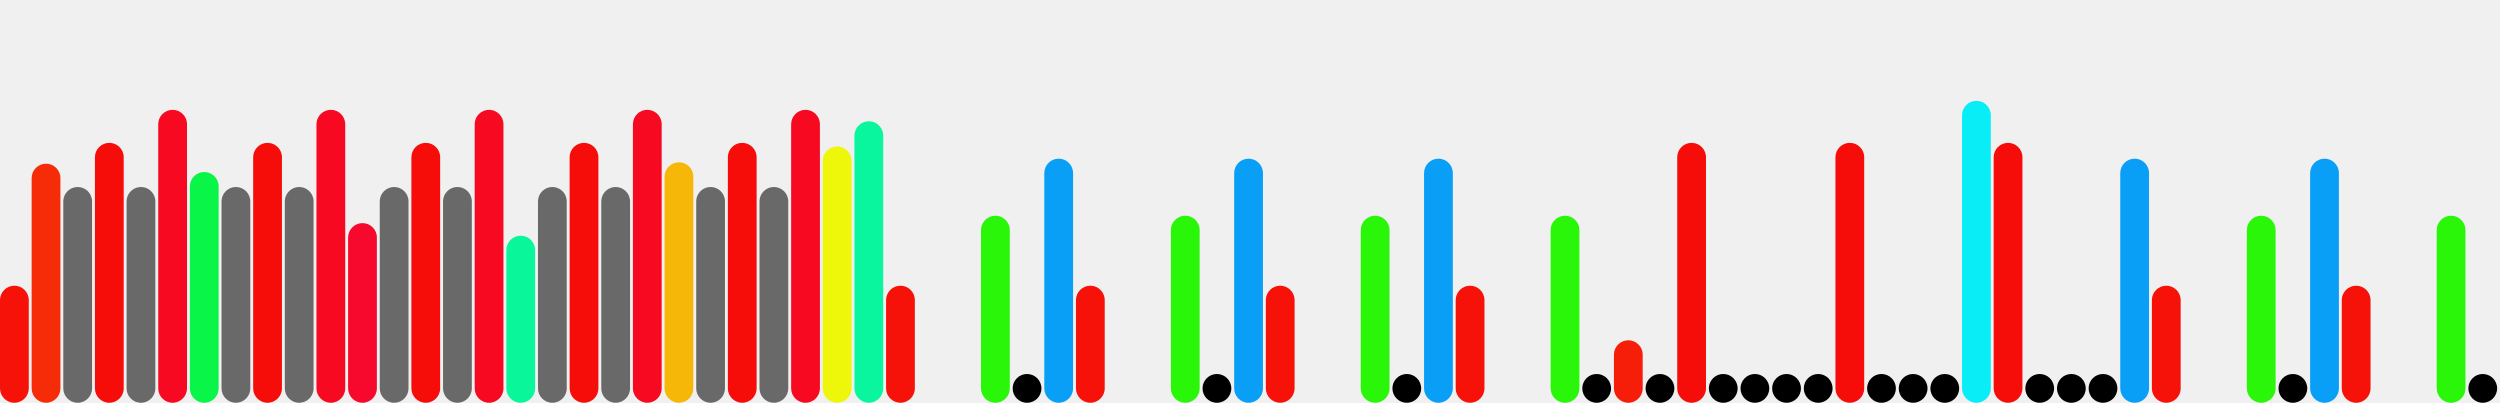
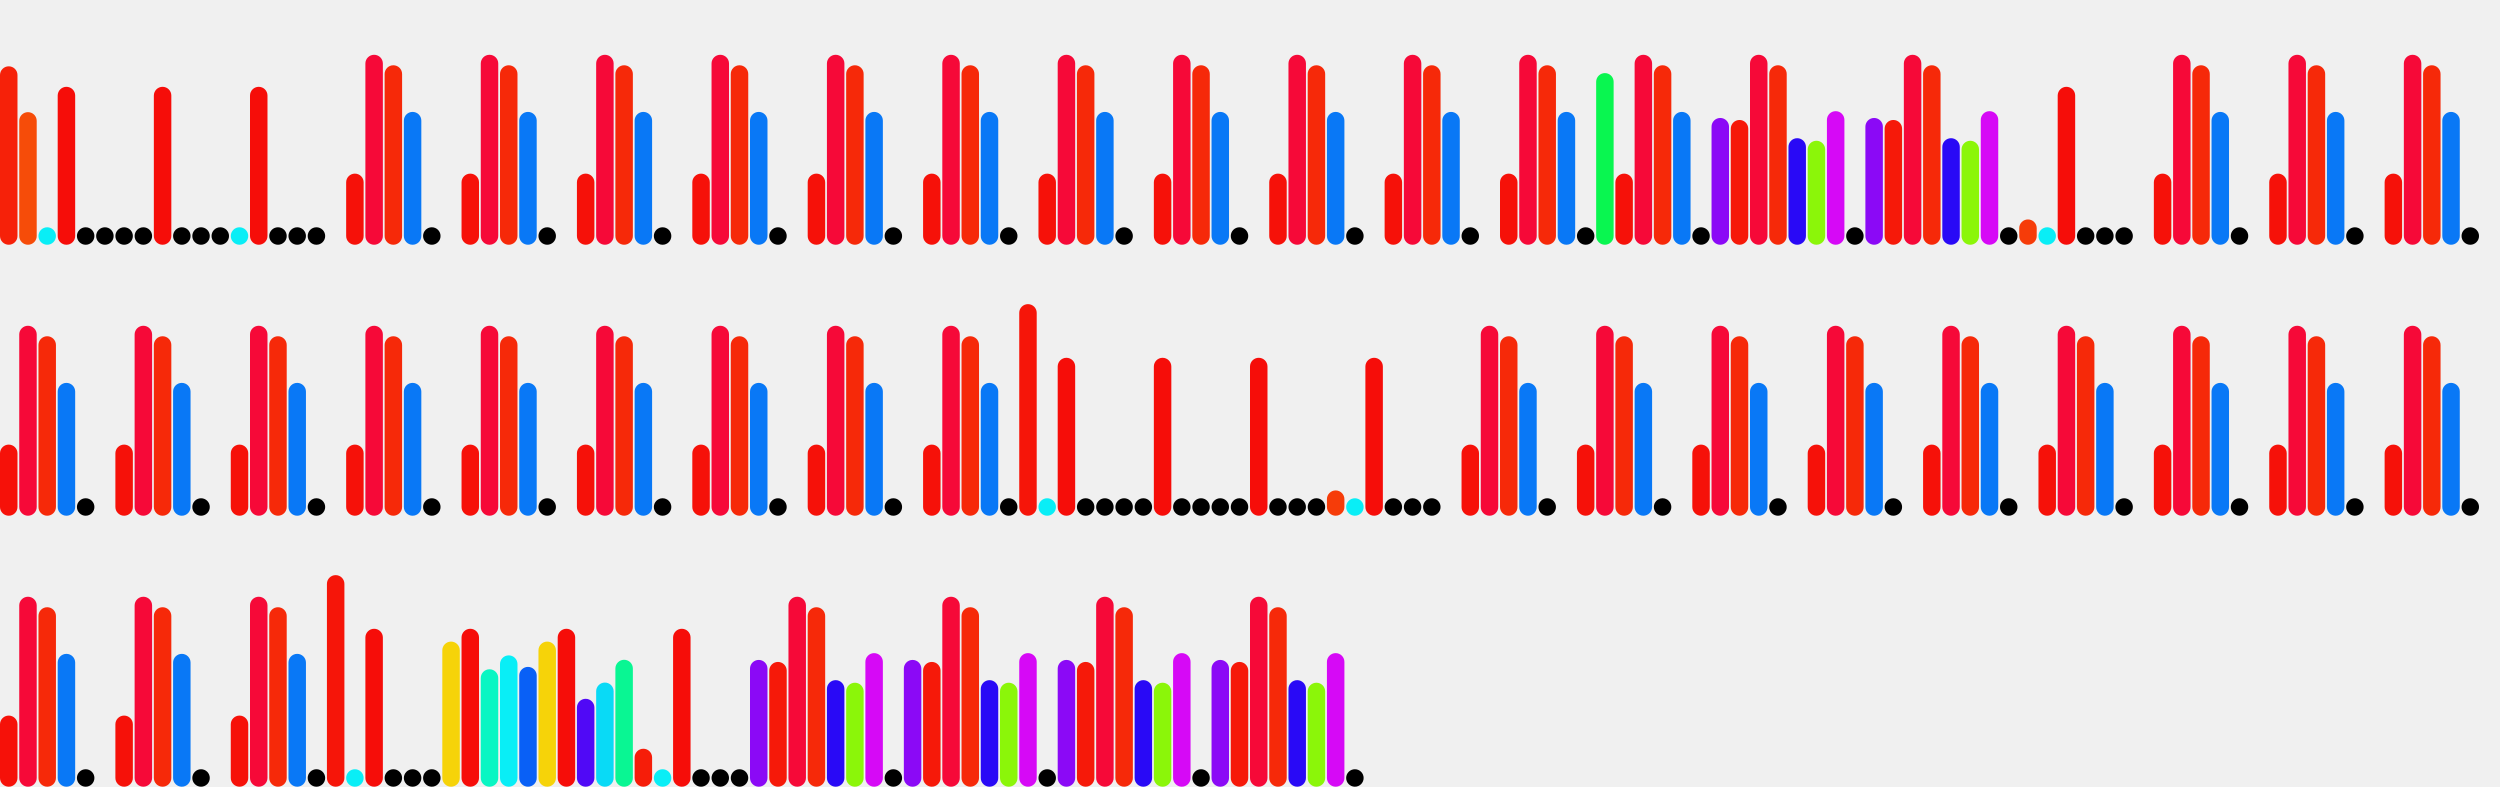
- <svg xmlns="http://www.w3.org/2000/svg" version="1.1" baseProfile="full" width="869" height="140">
-   <rect x="0" y="0" width=";869" height="140" style="fill:white;" />
-   <rect x="0" y="99.311" rx="5" ry="5" width="10" height="40.689" style="fill:hsl(2,93%,50%)" />
-   <rect x="11" y="56.9" rx="5" ry="5" width="10" height="83.1" style="fill:hsl(9,93%,50%)" />
-   <rect x="22" y="65" rx="5" ry="5" width="10" height="75" style="fill:dimgray" />
+ <svg xmlns="http://www.w3.org/2000/svg" version="1.1" baseProfile="full" width="1430" height="450">
+   <rect x="0" y="0" width=";1430" height="450" style="fill:white;" />
+   <rect x="0" y="37.933" rx="5" ry="5" width="10" height="102.067" style="fill:hsl(6,93%,50%)" />
+   <rect x="11" y="64.145" rx="5" ry="5" width="10" height="75.855" style="fill:hsl(17,93%,50%)" />
+   <rect x="22" y="130.001" rx="5" ry="5" width="10" height="9.999" style="fill:hsl(182,93%,50%)" />
  <rect x="33" y="49.656" rx="5" ry="5" width="10" height="90.344" style="fill:hsl(1,93%,50%)" />
-   <rect x="44" y="65" rx="5" ry="5" width="10" height="75" style="fill:dimgray" />
-   <rect x="55" y="38.175" rx="5" ry="5" width="10" height="101.825" style="fill:hsl(354,93%,50%)" />
-   <rect x="66" y="59.787" rx="5" ry="5" width="10" height="80.213" style="fill:hsl(136,93%,50%)" />
-   <rect x="77" y="65" rx="5" ry="5" width="10" height="75" style="fill:dimgray" />
+   <rect x="44" y="130" rx="5" ry="5" width="10" height="10" style="fill:black" />
+   <rect x="55" y="130" rx="5" ry="5" width="10" height="10" style="fill:black" />
+   <rect x="66" y="130" rx="5" ry="5" width="10" height="10" style="fill:black" />
+   <rect x="77" y="130" rx="5" ry="5" width="10" height="10" style="fill:black" />
  <rect x="88" y="49.656" rx="5" ry="5" width="10" height="90.344" style="fill:hsl(1,93%,50%)" />
-   <rect x="99" y="65" rx="5" ry="5" width="10" height="75" style="fill:dimgray" />
-   <rect x="110" y="38.175" rx="5" ry="5" width="10" height="101.825" style="fill:hsl(354,93%,50%)" />
-   <rect x="121" y="77.55" rx="5" ry="5" width="10" height="62.45" style="fill:hsl(351,93%,50%)" />
-   <rect x="132" y="65" rx="5" ry="5" width="10" height="75" style="fill:dimgray" />
+   <rect x="99" y="130" rx="5" ry="5" width="10" height="10" style="fill:black" />
+   <rect x="110" y="130" rx="5" ry="5" width="10" height="10" style="fill:black" />
+   <rect x="121" y="130" rx="5" ry="5" width="10" height="10" style="fill:black" />
+   <rect x="132" y="130.001" rx="5" ry="5" width="10" height="9.999" style="fill:hsl(182,93%,50%)" />
  <rect x="143" y="49.656" rx="5" ry="5" width="10" height="90.344" style="fill:hsl(1,93%,50%)" />
-   <rect x="154" y="65" rx="5" ry="5" width="10" height="75" style="fill:dimgray" />
-   <rect x="165" y="38.175" rx="5" ry="5" width="10" height="101.825" style="fill:hsl(354,93%,50%)" />
-   <rect x="176" y="81.928" rx="5" ry="5" width="10" height="58.072" style="fill:hsl(157,93%,50%)" />
-   <rect x="187" y="65" rx="5" ry="5" width="10" height="75" style="fill:dimgray" />
-   <rect x="198" y="49.656" rx="5" ry="5" width="10" height="90.344" style="fill:hsl(1,93%,50%)" />
-   <rect x="209" y="65" rx="5" ry="5" width="10" height="75" style="fill:dimgray" />
-   <rect x="220" y="38.175" rx="5" ry="5" width="10" height="101.825" style="fill:hsl(354,93%,50%)" />
-   <rect x="231" y="56.411" rx="5" ry="5" width="10" height="83.589" style="fill:hsl(44,93%,50%)" />
-   <rect x="242" y="65" rx="5" ry="5" width="10" height="75" style="fill:dimgray" />
-   <rect x="253" y="49.656" rx="5" ry="5" width="10" height="90.344" style="fill:hsl(1,93%,50%)" />
-   <rect x="264" y="65" rx="5" ry="5" width="10" height="75" style="fill:dimgray" />
-   <rect x="275" y="38.175" rx="5" ry="5" width="10" height="101.825" style="fill:hsl(354,93%,50%)" />
-   <rect x="286" y="50.91" rx="5" ry="5" width="10" height="89.09" style="fill:hsl(62,93%,50%)" />
-   <rect x="297" y="42.151" rx="5" ry="5" width="10" height="97.849" style="fill:hsl(158,93%,50%)" />
-   <rect x="308" y="99.311" rx="5" ry="5" width="10" height="40.689" style="fill:hsl(2,93%,50%)" />
-   <rect x="319" y="145.6" rx="5" ry="5" width="10" height="-5.6" style="fill:hsl(182,93%,50%)" />
-   <rect x="330" y="145.6" rx="5" ry="5" width="10" height="-5.6" style="fill:hsl(182,93%,50%)" />
-   <rect x="341" y="74.983" rx="5" ry="5" width="10" height="65.017" style="fill:hsl(112,93%,50%)" />
-   <rect x="352" y="130" rx="5" ry="5" width="10" height="10" style="fill:black" />
-   <rect x="363" y="55.151" rx="5" ry="5" width="10" height="84.849" style="fill:hsl(202,93%,50%)" />
-   <rect x="374" y="99.311" rx="5" ry="5" width="10" height="40.689" style="fill:hsl(2,93%,50%)" />
-   <rect x="385" y="145.6" rx="5" ry="5" width="10" height="-5.6" style="fill:hsl(182,93%,50%)" />
-   <rect x="396" y="145.6" rx="5" ry="5" width="10" height="-5.6" style="fill:hsl(182,93%,50%)" />
-   <rect x="407" y="74.983" rx="5" ry="5" width="10" height="65.017" style="fill:hsl(112,93%,50%)" />
-   <rect x="418" y="130" rx="5" ry="5" width="10" height="10" style="fill:black" />
-   <rect x="429" y="55.151" rx="5" ry="5" width="10" height="84.849" style="fill:hsl(202,93%,50%)" />
-   <rect x="440" y="99.311" rx="5" ry="5" width="10" height="40.689" style="fill:hsl(2,93%,50%)" />
-   <rect x="451" y="145.6" rx="5" ry="5" width="10" height="-5.6" style="fill:hsl(182,93%,50%)" />
-   <rect x="462" y="145.6" rx="5" ry="5" width="10" height="-5.6" style="fill:hsl(182,93%,50%)" />
-   <rect x="473" y="74.983" rx="5" ry="5" width="10" height="65.017" style="fill:hsl(112,93%,50%)" />
-   <rect x="484" y="130" rx="5" ry="5" width="10" height="10" style="fill:black" />
-   <rect x="495" y="55.151" rx="5" ry="5" width="10" height="84.849" style="fill:hsl(202,93%,50%)" />
-   <rect x="506" y="99.311" rx="5" ry="5" width="10" height="40.689" style="fill:hsl(2,93%,50%)" />
-   <rect x="517" y="145.6" rx="5" ry="5" width="10" height="-5.6" style="fill:hsl(182,93%,50%)" />
-   <rect x="528" y="145.6" rx="5" ry="5" width="10" height="-5.6" style="fill:hsl(182,93%,50%)" />
-   <rect x="539" y="74.983" rx="5" ry="5" width="10" height="65.017" style="fill:hsl(112,93%,50%)" />
-   <rect x="550" y="130" rx="5" ry="5" width="10" height="10" style="fill:black" />
-   <rect x="561" y="118.278" rx="5" ry="5" width="10" height="21.722" style="fill:hsl(5,93%,50%)" />
+   <rect x="154" y="130" rx="5" ry="5" width="10" height="10" style="fill:black" />
+   <rect x="165" y="130" rx="5" ry="5" width="10" height="10" style="fill:black" />
+   <rect x="176" y="130" rx="5" ry="5" width="10" height="10" style="fill:black" />
+   <rect x="187" y="285.11" rx="5" ry="5" width="10" height="-145.11" style="fill:hsl(182,93%,50%)" />
+   <rect x="198" y="99.311" rx="5" ry="5" width="10" height="40.689" style="fill:hsl(2,93%,50%)" />
+   <rect x="209" y="31.334" rx="5" ry="5" width="10" height="108.666" style="fill:hsl(348,93%,50%)" />
+   <rect x="220" y="37.331" rx="5" ry="5" width="10" height="102.669" style="fill:hsl(8,93%,50%)" />
+   <rect x="231" y="64.005" rx="5" ry="5" width="10" height="75.995" style="fill:hsl(212,93%,50%)" />
+   <rect x="242" y="130" rx="5" ry="5" width="10" height="10" style="fill:black" />
+   <rect x="253" y="285.11" rx="5" ry="5" width="10" height="-145.11" style="fill:hsl(182,93%,50%)" />
+   <rect x="264" y="99.311" rx="5" ry="5" width="10" height="40.689" style="fill:hsl(2,93%,50%)" />
+   <rect x="275" y="31.334" rx="5" ry="5" width="10" height="108.666" style="fill:hsl(348,93%,50%)" />
+   <rect x="286" y="37.331" rx="5" ry="5" width="10" height="102.669" style="fill:hsl(8,93%,50%)" />
+   <rect x="297" y="64.005" rx="5" ry="5" width="10" height="75.995" style="fill:hsl(212,93%,50%)" />
+   <rect x="308" y="130" rx="5" ry="5" width="10" height="10" style="fill:black" />
+   <rect x="319" y="285.11" rx="5" ry="5" width="10" height="-145.11" style="fill:hsl(182,93%,50%)" />
+   <rect x="330" y="99.311" rx="5" ry="5" width="10" height="40.689" style="fill:hsl(2,93%,50%)" />
+   <rect x="341" y="31.334" rx="5" ry="5" width="10" height="108.666" style="fill:hsl(348,93%,50%)" />
+   <rect x="352" y="37.331" rx="5" ry="5" width="10" height="102.669" style="fill:hsl(8,93%,50%)" />
+   <rect x="363" y="64.005" rx="5" ry="5" width="10" height="75.995" style="fill:hsl(212,93%,50%)" />
+   <rect x="374" y="130" rx="5" ry="5" width="10" height="10" style="fill:black" />
+   <rect x="385" y="285.11" rx="5" ry="5" width="10" height="-145.11" style="fill:hsl(182,93%,50%)" />
+   <rect x="396" y="99.311" rx="5" ry="5" width="10" height="40.689" style="fill:hsl(2,93%,50%)" />
+   <rect x="407" y="31.334" rx="5" ry="5" width="10" height="108.666" style="fill:hsl(348,93%,50%)" />
+   <rect x="418" y="37.331" rx="5" ry="5" width="10" height="102.669" style="fill:hsl(8,93%,50%)" />
+   <rect x="429" y="64.005" rx="5" ry="5" width="10" height="75.995" style="fill:hsl(212,93%,50%)" />
+   <rect x="440" y="130" rx="5" ry="5" width="10" height="10" style="fill:black" />
+   <rect x="451" y="285.11" rx="5" ry="5" width="10" height="-145.11" style="fill:hsl(182,93%,50%)" />
+   <rect x="462" y="99.311" rx="5" ry="5" width="10" height="40.689" style="fill:hsl(2,93%,50%)" />
+   <rect x="473" y="31.334" rx="5" ry="5" width="10" height="108.666" style="fill:hsl(348,93%,50%)" />
+   <rect x="484" y="37.331" rx="5" ry="5" width="10" height="102.669" style="fill:hsl(8,93%,50%)" />
+   <rect x="495" y="64.005" rx="5" ry="5" width="10" height="75.995" style="fill:hsl(212,93%,50%)" />
+   <rect x="506" y="130" rx="5" ry="5" width="10" height="10" style="fill:black" />
+   <rect x="517" y="285.11" rx="5" ry="5" width="10" height="-145.11" style="fill:hsl(182,93%,50%)" />
+   <rect x="528" y="99.311" rx="5" ry="5" width="10" height="40.689" style="fill:hsl(2,93%,50%)" />
+   <rect x="539" y="31.334" rx="5" ry="5" width="10" height="108.666" style="fill:hsl(348,93%,50%)" />
+   <rect x="550" y="37.331" rx="5" ry="5" width="10" height="102.669" style="fill:hsl(8,93%,50%)" />
+   <rect x="561" y="64.005" rx="5" ry="5" width="10" height="75.995" style="fill:hsl(212,93%,50%)" />
  <rect x="572" y="130" rx="5" ry="5" width="10" height="10" style="fill:black" />
-   <rect x="583" y="49.656" rx="5" ry="5" width="10" height="90.344" style="fill:hsl(1,93%,50%)" />
-   <rect x="594" y="130" rx="5" ry="5" width="10" height="10" style="fill:black" />
-   <rect x="605" y="130" rx="5" ry="5" width="10" height="10" style="fill:black" />
-   <rect x="616" y="130" rx="5" ry="5" width="10" height="10" style="fill:black" />
-   <rect x="627" y="130" rx="5" ry="5" width="10" height="10" style="fill:black" />
-   <rect x="638" y="49.656" rx="5" ry="5" width="10" height="90.344" style="fill:hsl(1,93%,50%)" />
-   <rect x="649" y="130" rx="5" ry="5" width="10" height="10" style="fill:black" />
-   <rect x="660" y="130" rx="5" ry="5" width="10" height="10" style="fill:black" />
-   <rect x="671" y="130" rx="5" ry="5" width="10" height="10" style="fill:black" />
-   <rect x="682" y="35.051" rx="5" ry="5" width="10" height="104.949" style="fill:hsl(182,93%,50%)" />
-   <rect x="693" y="49.656" rx="5" ry="5" width="10" height="90.344" style="fill:hsl(1,93%,50%)" />
+   <rect x="583" y="285.11" rx="5" ry="5" width="10" height="-145.11" style="fill:hsl(182,93%,50%)" />
+   <rect x="594" y="99.311" rx="5" ry="5" width="10" height="40.689" style="fill:hsl(2,93%,50%)" />
+   <rect x="605" y="31.334" rx="5" ry="5" width="10" height="108.666" style="fill:hsl(348,93%,50%)" />
+   <rect x="616" y="37.331" rx="5" ry="5" width="10" height="102.669" style="fill:hsl(8,93%,50%)" />
+   <rect x="627" y="64.005" rx="5" ry="5" width="10" height="75.995" style="fill:hsl(212,93%,50%)" />
+   <rect x="638" y="130" rx="5" ry="5" width="10" height="10" style="fill:black" />
+   <rect x="649" y="285.11" rx="5" ry="5" width="10" height="-145.11" style="fill:hsl(182,93%,50%)" />
+   <rect x="660" y="99.311" rx="5" ry="5" width="10" height="40.689" style="fill:hsl(2,93%,50%)" />
+   <rect x="671" y="31.334" rx="5" ry="5" width="10" height="108.666" style="fill:hsl(348,93%,50%)" />
+   <rect x="682" y="37.331" rx="5" ry="5" width="10" height="102.669" style="fill:hsl(8,93%,50%)" />
+   <rect x="693" y="64.005" rx="5" ry="5" width="10" height="75.995" style="fill:hsl(212,93%,50%)" />
  <rect x="704" y="130" rx="5" ry="5" width="10" height="10" style="fill:black" />
-   <rect x="715" y="130" rx="5" ry="5" width="10" height="10" style="fill:black" />
-   <rect x="726" y="130" rx="5" ry="5" width="10" height="10" style="fill:black" />
-   <rect x="737" y="55.151" rx="5" ry="5" width="10" height="84.849" style="fill:hsl(202,93%,50%)" />
-   <rect x="748" y="99.311" rx="5" ry="5" width="10" height="40.689" style="fill:hsl(2,93%,50%)" />
-   <rect x="759" y="145.6" rx="5" ry="5" width="10" height="-5.6" style="fill:hsl(182,93%,50%)" />
-   <rect x="770" y="145.6" rx="5" ry="5" width="10" height="-5.6" style="fill:hsl(182,93%,50%)" />
-   <rect x="781" y="74.983" rx="5" ry="5" width="10" height="65.017" style="fill:hsl(112,93%,50%)" />
-   <rect x="792" y="130" rx="5" ry="5" width="10" height="10" style="fill:black" />
-   <rect x="803" y="55.151" rx="5" ry="5" width="10" height="84.849" style="fill:hsl(202,93%,50%)" />
-   <rect x="814" y="99.311" rx="5" ry="5" width="10" height="40.689" style="fill:hsl(2,93%,50%)" />
-   <rect x="825" y="145.6" rx="5" ry="5" width="10" height="-5.6" style="fill:hsl(182,93%,50%)" />
-   <rect x="836" y="145.6" rx="5" ry="5" width="10" height="-5.6" style="fill:hsl(182,93%,50%)" />
-   <rect x="847" y="74.983" rx="5" ry="5" width="10" height="65.017" style="fill:hsl(112,93%,50%)" />
-   <rect x="858" y="130" rx="5" ry="5" width="10" height="10" style="fill:black" />
+   <rect x="715" y="285.11" rx="5" ry="5" width="10" height="-145.11" style="fill:hsl(182,93%,50%)" />
+   <rect x="726" y="99.311" rx="5" ry="5" width="10" height="40.689" style="fill:hsl(2,93%,50%)" />
+   <rect x="737" y="31.334" rx="5" ry="5" width="10" height="108.666" style="fill:hsl(348,93%,50%)" />
+   <rect x="748" y="37.331" rx="5" ry="5" width="10" height="102.669" style="fill:hsl(8,93%,50%)" />
+   <rect x="759" y="64.005" rx="5" ry="5" width="10" height="75.995" style="fill:hsl(212,93%,50%)" />
+   <rect x="770" y="130" rx="5" ry="5" width="10" height="10" style="fill:black" />
+   <rect x="781" y="285.11" rx="5" ry="5" width="10" height="-145.11" style="fill:hsl(182,93%,50%)" />
+   <rect x="792" y="99.311" rx="5" ry="5" width="10" height="40.689" style="fill:hsl(2,93%,50%)" />
+   <rect x="803" y="31.334" rx="5" ry="5" width="10" height="108.666" style="fill:hsl(348,93%,50%)" />
+   <rect x="814" y="37.331" rx="5" ry="5" width="10" height="102.669" style="fill:hsl(8,93%,50%)" />
+   <rect x="825" y="64.005" rx="5" ry="5" width="10" height="75.995" style="fill:hsl(212,93%,50%)" />
+   <rect x="836" y="130" rx="5" ry="5" width="10" height="10" style="fill:black" />
+   <rect x="847" y="285.11" rx="5" ry="5" width="10" height="-145.11" style="fill:hsl(182,93%,50%)" />
+   <rect x="858" y="99.311" rx="5" ry="5" width="10" height="40.689" style="fill:hsl(2,93%,50%)" />
+   <rect x="869" y="31.334" rx="5" ry="5" width="10" height="108.666" style="fill:hsl(348,93%,50%)" />
+   <rect x="880" y="37.331" rx="5" ry="5" width="10" height="102.669" style="fill:hsl(8,93%,50%)" />
+   <rect x="891" y="64.005" rx="5" ry="5" width="10" height="75.995" style="fill:hsl(212,93%,50%)" />
+   <rect x="902" y="130" rx="5" ry="5" width="10" height="10" style="fill:black" />
+   <rect x="913" y="41.81" rx="5" ry="5" width="10" height="98.19" style="fill:hsl(138,93%,50%)" />
+   <rect x="924" y="99.311" rx="5" ry="5" width="10" height="40.689" style="fill:hsl(2,93%,50%)" />
+   <rect x="935" y="31.334" rx="5" ry="5" width="10" height="108.666" style="fill:hsl(348,93%,50%)" />
+   <rect x="946" y="37.331" rx="5" ry="5" width="10" height="102.669" style="fill:hsl(8,93%,50%)" />
+   <rect x="957" y="64.005" rx="5" ry="5" width="10" height="75.995" style="fill:hsl(212,93%,50%)" />
+   <rect x="968" y="130" rx="5" ry="5" width="10" height="10" style="fill:black" />
+   <rect x="979" y="67.472" rx="5" ry="5" width="10" height="72.528" style="fill:hsl(273,93%,50%)" />
+   <rect x="990" y="68.622" rx="5" ry="5" width="10" height="71.378" style="fill:hsl(4,93%,50%)" />
+   <rect x="1001" y="31.334" rx="5" ry="5" width="10" height="108.666" style="fill:hsl(348,93%,50%)" />
+   <rect x="1012" y="37.331" rx="5" ry="5" width="10" height="102.669" style="fill:hsl(8,93%,50%)" />
+   <rect x="1023" y="79.048" rx="5" ry="5" width="10" height="60.952" style="fill:hsl(248,93%,50%)" />
+   <rect x="1034" y="80.514" rx="5" ry="5" width="10" height="59.486" style="fill:hsl(87,93%,50%)" />
+   <rect x="1045" y="63.586" rx="5" ry="5" width="10" height="76.414" style="fill:hsl(292,93%,50%)" />
+   <rect x="1056" y="130" rx="5" ry="5" width="10" height="10" style="fill:black" />
+   <rect x="1067" y="67.472" rx="5" ry="5" width="10" height="72.528" style="fill:hsl(273,93%,50%)" />
+   <rect x="1078" y="68.622" rx="5" ry="5" width="10" height="71.378" style="fill:hsl(4,93%,50%)" />
+   <rect x="1089" y="31.334" rx="5" ry="5" width="10" height="108.666" style="fill:hsl(348,93%,50%)" />
+   <rect x="1100" y="37.331" rx="5" ry="5" width="10" height="102.669" style="fill:hsl(8,93%,50%)" />
+   <rect x="1111" y="79.048" rx="5" ry="5" width="10" height="60.952" style="fill:hsl(248,93%,50%)" />
+   <rect x="1122" y="80.514" rx="5" ry="5" width="10" height="59.486" style="fill:hsl(87,93%,50%)" />
+   <rect x="1133" y="63.586" rx="5" ry="5" width="10" height="76.414" style="fill:hsl(292,93%,50%)" />
+   <rect x="1144" y="130" rx="5" ry="5" width="10" height="10" style="fill:black" />
+   <rect x="1155" y="125.523" rx="5" ry="5" width="10" height="14.477" style="fill:hsl(13,93%,50%)" />
+   <rect x="1166" y="130.001" rx="5" ry="5" width="10" height="9.999" style="fill:hsl(182,93%,50%)" />
+   <rect x="1177" y="49.656" rx="5" ry="5" width="10" height="90.344" style="fill:hsl(1,93%,50%)" />
+   <rect x="1188" y="130" rx="5" ry="5" width="10" height="10" style="fill:black" />
+   <rect x="1199" y="130" rx="5" ry="5" width="10" height="10" style="fill:black" />
+   <rect x="1210" y="130" rx="5" ry="5" width="10" height="10" style="fill:black" />
+   <rect x="1221" y="285.11" rx="5" ry="5" width="10" height="-145.11" style="fill:hsl(182,93%,50%)" />
+   <rect x="1232" y="99.311" rx="5" ry="5" width="10" height="40.689" style="fill:hsl(2,93%,50%)" />
+   <rect x="1243" y="31.334" rx="5" ry="5" width="10" height="108.666" style="fill:hsl(348,93%,50%)" />
+   <rect x="1254" y="37.331" rx="5" ry="5" width="10" height="102.669" style="fill:hsl(8,93%,50%)" />
+   <rect x="1265" y="64.005" rx="5" ry="5" width="10" height="75.995" style="fill:hsl(212,93%,50%)" />
+   <rect x="1276" y="130" rx="5" ry="5" width="10" height="10" style="fill:black" />
+   <rect x="1287" y="285.11" rx="5" ry="5" width="10" height="-145.11" style="fill:hsl(182,93%,50%)" />
+   <rect x="1298" y="99.311" rx="5" ry="5" width="10" height="40.689" style="fill:hsl(2,93%,50%)" />
+   <rect x="1309" y="31.334" rx="5" ry="5" width="10" height="108.666" style="fill:hsl(348,93%,50%)" />
+   <rect x="1320" y="37.331" rx="5" ry="5" width="10" height="102.669" style="fill:hsl(8,93%,50%)" />
+   <rect x="1331" y="64.005" rx="5" ry="5" width="10" height="75.995" style="fill:hsl(212,93%,50%)" />
+   <rect x="1342" y="130" rx="5" ry="5" width="10" height="10" style="fill:black" />
+   <rect x="1353" y="285.11" rx="5" ry="5" width="10" height="-145.11" style="fill:hsl(182,93%,50%)" />
+   <rect x="1364" y="99.311" rx="5" ry="5" width="10" height="40.689" style="fill:hsl(2,93%,50%)" />
+   <rect x="1375" y="31.334" rx="5" ry="5" width="10" height="108.666" style="fill:hsl(348,93%,50%)" />
+   <rect x="1386" y="37.331" rx="5" ry="5" width="10" height="102.669" style="fill:hsl(8,93%,50%)" />
+   <rect x="1397" y="64.005" rx="5" ry="5" width="10" height="75.995" style="fill:hsl(212,93%,50%)" />
+   <rect x="1408" y="130" rx="5" ry="5" width="10" height="10" style="fill:black" />
+   <rect x="1419" y="285.11" rx="5" ry="5" width="10" height="-145.11" style="fill:hsl(182,93%,50%)" />
+   <rect x="0" y="254.311" rx="5" ry="5" width="10" height="40.689" style="fill:hsl(2,93%,50%)" />
+   <rect x="11" y="186.334" rx="5" ry="5" width="10" height="108.666" style="fill:hsl(348,93%,50%)" />
+   <rect x="22" y="192.331" rx="5" ry="5" width="10" height="102.669" style="fill:hsl(8,93%,50%)" />
+   <rect x="33" y="219.005" rx="5" ry="5" width="10" height="75.995" style="fill:hsl(212,93%,50%)" />
+   <rect x="44" y="285" rx="5" ry="5" width="10" height="10" style="fill:black" />
+   <rect x="55" y="440.11" rx="5" ry="5" width="10" height="-145.11" style="fill:hsl(182,93%,50%)" />
+   <rect x="66" y="254.311" rx="5" ry="5" width="10" height="40.689" style="fill:hsl(2,93%,50%)" />
+   <rect x="77" y="186.334" rx="5" ry="5" width="10" height="108.666" style="fill:hsl(348,93%,50%)" />
+   <rect x="88" y="192.331" rx="5" ry="5" width="10" height="102.669" style="fill:hsl(8,93%,50%)" />
+   <rect x="99" y="219.005" rx="5" ry="5" width="10" height="75.995" style="fill:hsl(212,93%,50%)" />
+   <rect x="110" y="285" rx="5" ry="5" width="10" height="10" style="fill:black" />
+   <rect x="121" y="440.11" rx="5" ry="5" width="10" height="-145.11" style="fill:hsl(182,93%,50%)" />
+   <rect x="132" y="254.311" rx="5" ry="5" width="10" height="40.689" style="fill:hsl(2,93%,50%)" />
+   <rect x="143" y="186.334" rx="5" ry="5" width="10" height="108.666" style="fill:hsl(348,93%,50%)" />
+   <rect x="154" y="192.331" rx="5" ry="5" width="10" height="102.669" style="fill:hsl(8,93%,50%)" />
+   <rect x="165" y="219.005" rx="5" ry="5" width="10" height="75.995" style="fill:hsl(212,93%,50%)" />
+   <rect x="176" y="285" rx="5" ry="5" width="10" height="10" style="fill:black" />
+   <rect x="187" y="440.11" rx="5" ry="5" width="10" height="-145.11" style="fill:hsl(182,93%,50%)" />
+   <rect x="198" y="254.311" rx="5" ry="5" width="10" height="40.689" style="fill:hsl(2,93%,50%)" />
+   <rect x="209" y="186.334" rx="5" ry="5" width="10" height="108.666" style="fill:hsl(348,93%,50%)" />
+   <rect x="220" y="192.331" rx="5" ry="5" width="10" height="102.669" style="fill:hsl(8,93%,50%)" />
+   <rect x="231" y="219.005" rx="5" ry="5" width="10" height="75.995" style="fill:hsl(212,93%,50%)" />
+   <rect x="242" y="285" rx="5" ry="5" width="10" height="10" style="fill:black" />
+   <rect x="253" y="440.11" rx="5" ry="5" width="10" height="-145.11" style="fill:hsl(182,93%,50%)" />
+   <rect x="264" y="254.311" rx="5" ry="5" width="10" height="40.689" style="fill:hsl(2,93%,50%)" />
+   <rect x="275" y="186.334" rx="5" ry="5" width="10" height="108.666" style="fill:hsl(348,93%,50%)" />
+   <rect x="286" y="192.331" rx="5" ry="5" width="10" height="102.669" style="fill:hsl(8,93%,50%)" />
+   <rect x="297" y="219.005" rx="5" ry="5" width="10" height="75.995" style="fill:hsl(212,93%,50%)" />
+   <rect x="308" y="285" rx="5" ry="5" width="10" height="10" style="fill:black" />
+   <rect x="319" y="440.11" rx="5" ry="5" width="10" height="-145.11" style="fill:hsl(182,93%,50%)" />
+   <rect x="330" y="254.311" rx="5" ry="5" width="10" height="40.689" style="fill:hsl(2,93%,50%)" />
+   <rect x="341" y="186.334" rx="5" ry="5" width="10" height="108.666" style="fill:hsl(348,93%,50%)" />
+   <rect x="352" y="192.331" rx="5" ry="5" width="10" height="102.669" style="fill:hsl(8,93%,50%)" />
+   <rect x="363" y="219.005" rx="5" ry="5" width="10" height="75.995" style="fill:hsl(212,93%,50%)" />
+   <rect x="374" y="285" rx="5" ry="5" width="10" height="10" style="fill:black" />
+   <rect x="385" y="440.11" rx="5" ry="5" width="10" height="-145.11" style="fill:hsl(182,93%,50%)" />
+   <rect x="396" y="254.311" rx="5" ry="5" width="10" height="40.689" style="fill:hsl(2,93%,50%)" />
+   <rect x="407" y="186.334" rx="5" ry="5" width="10" height="108.666" style="fill:hsl(348,93%,50%)" />
+   <rect x="418" y="192.331" rx="5" ry="5" width="10" height="102.669" style="fill:hsl(8,93%,50%)" />
+   <rect x="429" y="219.005" rx="5" ry="5" width="10" height="75.995" style="fill:hsl(212,93%,50%)" />
+   <rect x="440" y="285" rx="5" ry="5" width="10" height="10" style="fill:black" />
+   <rect x="451" y="440.11" rx="5" ry="5" width="10" height="-145.11" style="fill:hsl(182,93%,50%)" />
+   <rect x="462" y="254.311" rx="5" ry="5" width="10" height="40.689" style="fill:hsl(2,93%,50%)" />
+   <rect x="473" y="186.334" rx="5" ry="5" width="10" height="108.666" style="fill:hsl(348,93%,50%)" />
+   <rect x="484" y="192.331" rx="5" ry="5" width="10" height="102.669" style="fill:hsl(8,93%,50%)" />
+   <rect x="495" y="219.005" rx="5" ry="5" width="10" height="75.995" style="fill:hsl(212,93%,50%)" />
+   <rect x="506" y="285" rx="5" ry="5" width="10" height="10" style="fill:black" />
+   <rect x="517" y="440.11" rx="5" ry="5" width="10" height="-145.11" style="fill:hsl(182,93%,50%)" />
+   <rect x="528" y="254.311" rx="5" ry="5" width="10" height="40.689" style="fill:hsl(2,93%,50%)" />
+   <rect x="539" y="186.334" rx="5" ry="5" width="10" height="108.666" style="fill:hsl(348,93%,50%)" />
+   <rect x="550" y="192.331" rx="5" ry="5" width="10" height="102.669" style="fill:hsl(8,93%,50%)" />
+   <rect x="561" y="219.005" rx="5" ry="5" width="10" height="75.995" style="fill:hsl(212,93%,50%)" />
+   <rect x="572" y="285" rx="5" ry="5" width="10" height="10" style="fill:black" />
+   <rect x="583" y="173.967" rx="5" ry="5" width="10" height="121.033" style="fill:hsl(3,93%,50%)" />
+   <rect x="594" y="285.001" rx="5" ry="5" width="10" height="9.999" style="fill:hsl(182,93%,50%)" />
+   <rect x="605" y="204.656" rx="5" ry="5" width="10" height="90.344" style="fill:hsl(1,93%,50%)" />
+   <rect x="616" y="285" rx="5" ry="5" width="10" height="10" style="fill:black" />
+   <rect x="627" y="285" rx="5" ry="5" width="10" height="10" style="fill:black" />
+   <rect x="638" y="285" rx="5" ry="5" width="10" height="10" style="fill:black" />
+   <rect x="649" y="285" rx="5" ry="5" width="10" height="10" style="fill:black" />
+   <rect x="660" y="204.656" rx="5" ry="5" width="10" height="90.344" style="fill:hsl(1,93%,50%)" />
+   <rect x="671" y="285" rx="5" ry="5" width="10" height="10" style="fill:black" />
+   <rect x="682" y="285" rx="5" ry="5" width="10" height="10" style="fill:black" />
+   <rect x="693" y="285" rx="5" ry="5" width="10" height="10" style="fill:black" />
+   <rect x="704" y="285" rx="5" ry="5" width="10" height="10" style="fill:black" />
+   <rect x="715" y="204.656" rx="5" ry="5" width="10" height="90.344" style="fill:hsl(1,93%,50%)" />
+   <rect x="726" y="285" rx="5" ry="5" width="10" height="10" style="fill:black" />
+   <rect x="737" y="285" rx="5" ry="5" width="10" height="10" style="fill:black" />
+   <rect x="748" y="285" rx="5" ry="5" width="10" height="10" style="fill:black" />
+   <rect x="759" y="280.523" rx="5" ry="5" width="10" height="14.477" style="fill:hsl(13,93%,50%)" />
+   <rect x="770" y="285.001" rx="5" ry="5" width="10" height="9.999" style="fill:hsl(182,93%,50%)" />
+   <rect x="781" y="204.656" rx="5" ry="5" width="10" height="90.344" style="fill:hsl(1,93%,50%)" />
+   <rect x="792" y="285" rx="5" ry="5" width="10" height="10" style="fill:black" />
+   <rect x="803" y="285" rx="5" ry="5" width="10" height="10" style="fill:black" />
+   <rect x="814" y="285" rx="5" ry="5" width="10" height="10" style="fill:black" />
+   <rect x="825" y="440.11" rx="5" ry="5" width="10" height="-145.11" style="fill:hsl(182,93%,50%)" />
+   <rect x="836" y="254.311" rx="5" ry="5" width="10" height="40.689" style="fill:hsl(2,93%,50%)" />
+   <rect x="847" y="186.334" rx="5" ry="5" width="10" height="108.666" style="fill:hsl(348,93%,50%)" />
+   <rect x="858" y="192.331" rx="5" ry="5" width="10" height="102.669" style="fill:hsl(8,93%,50%)" />
+   <rect x="869" y="219.005" rx="5" ry="5" width="10" height="75.995" style="fill:hsl(212,93%,50%)" />
+   <rect x="880" y="285" rx="5" ry="5" width="10" height="10" style="fill:black" />
+   <rect x="891" y="440.11" rx="5" ry="5" width="10" height="-145.11" style="fill:hsl(182,93%,50%)" />
+   <rect x="902" y="254.311" rx="5" ry="5" width="10" height="40.689" style="fill:hsl(2,93%,50%)" />
+   <rect x="913" y="186.334" rx="5" ry="5" width="10" height="108.666" style="fill:hsl(348,93%,50%)" />
+   <rect x="924" y="192.331" rx="5" ry="5" width="10" height="102.669" style="fill:hsl(8,93%,50%)" />
+   <rect x="935" y="219.005" rx="5" ry="5" width="10" height="75.995" style="fill:hsl(212,93%,50%)" />
+   <rect x="946" y="285" rx="5" ry="5" width="10" height="10" style="fill:black" />
+   <rect x="957" y="440.11" rx="5" ry="5" width="10" height="-145.11" style="fill:hsl(182,93%,50%)" />
+   <rect x="968" y="254.311" rx="5" ry="5" width="10" height="40.689" style="fill:hsl(2,93%,50%)" />
+   <rect x="979" y="186.334" rx="5" ry="5" width="10" height="108.666" style="fill:hsl(348,93%,50%)" />
+   <rect x="990" y="192.331" rx="5" ry="5" width="10" height="102.669" style="fill:hsl(8,93%,50%)" />
+   <rect x="1001" y="219.005" rx="5" ry="5" width="10" height="75.995" style="fill:hsl(212,93%,50%)" />
+   <rect x="1012" y="285" rx="5" ry="5" width="10" height="10" style="fill:black" />
+   <rect x="1023" y="440.11" rx="5" ry="5" width="10" height="-145.11" style="fill:hsl(182,93%,50%)" />
+   <rect x="1034" y="254.311" rx="5" ry="5" width="10" height="40.689" style="fill:hsl(2,93%,50%)" />
+   <rect x="1045" y="186.334" rx="5" ry="5" width="10" height="108.666" style="fill:hsl(348,93%,50%)" />
+   <rect x="1056" y="192.331" rx="5" ry="5" width="10" height="102.669" style="fill:hsl(8,93%,50%)" />
+   <rect x="1067" y="219.005" rx="5" ry="5" width="10" height="75.995" style="fill:hsl(212,93%,50%)" />
+   <rect x="1078" y="285" rx="5" ry="5" width="10" height="10" style="fill:black" />
+   <rect x="1089" y="440.11" rx="5" ry="5" width="10" height="-145.11" style="fill:hsl(182,93%,50%)" />
+   <rect x="1100" y="254.311" rx="5" ry="5" width="10" height="40.689" style="fill:hsl(2,93%,50%)" />
+   <rect x="1111" y="186.334" rx="5" ry="5" width="10" height="108.666" style="fill:hsl(348,93%,50%)" />
+   <rect x="1122" y="192.331" rx="5" ry="5" width="10" height="102.669" style="fill:hsl(8,93%,50%)" />
+   <rect x="1133" y="219.005" rx="5" ry="5" width="10" height="75.995" style="fill:hsl(212,93%,50%)" />
+   <rect x="1144" y="285" rx="5" ry="5" width="10" height="10" style="fill:black" />
+   <rect x="1155" y="440.11" rx="5" ry="5" width="10" height="-145.11" style="fill:hsl(182,93%,50%)" />
+   <rect x="1166" y="254.311" rx="5" ry="5" width="10" height="40.689" style="fill:hsl(2,93%,50%)" />
+   <rect x="1177" y="186.334" rx="5" ry="5" width="10" height="108.666" style="fill:hsl(348,93%,50%)" />
+   <rect x="1188" y="192.331" rx="5" ry="5" width="10" height="102.669" style="fill:hsl(8,93%,50%)" />
+   <rect x="1199" y="219.005" rx="5" ry="5" width="10" height="75.995" style="fill:hsl(212,93%,50%)" />
+   <rect x="1210" y="285" rx="5" ry="5" width="10" height="10" style="fill:black" />
+   <rect x="1221" y="440.11" rx="5" ry="5" width="10" height="-145.11" style="fill:hsl(182,93%,50%)" />
+   <rect x="1232" y="254.311" rx="5" ry="5" width="10" height="40.689" style="fill:hsl(2,93%,50%)" />
+   <rect x="1243" y="186.334" rx="5" ry="5" width="10" height="108.666" style="fill:hsl(348,93%,50%)" />
+   <rect x="1254" y="192.331" rx="5" ry="5" width="10" height="102.669" style="fill:hsl(8,93%,50%)" />
+   <rect x="1265" y="219.005" rx="5" ry="5" width="10" height="75.995" style="fill:hsl(212,93%,50%)" />
+   <rect x="1276" y="285" rx="5" ry="5" width="10" height="10" style="fill:black" />
+   <rect x="1287" y="440.11" rx="5" ry="5" width="10" height="-145.11" style="fill:hsl(182,93%,50%)" />
+   <rect x="1298" y="254.311" rx="5" ry="5" width="10" height="40.689" style="fill:hsl(2,93%,50%)" />
+   <rect x="1309" y="186.334" rx="5" ry="5" width="10" height="108.666" style="fill:hsl(348,93%,50%)" />
+   <rect x="1320" y="192.331" rx="5" ry="5" width="10" height="102.669" style="fill:hsl(8,93%,50%)" />
+   <rect x="1331" y="219.005" rx="5" ry="5" width="10" height="75.995" style="fill:hsl(212,93%,50%)" />
+   <rect x="1342" y="285" rx="5" ry="5" width="10" height="10" style="fill:black" />
+   <rect x="1353" y="440.11" rx="5" ry="5" width="10" height="-145.11" style="fill:hsl(182,93%,50%)" />
+   <rect x="1364" y="254.311" rx="5" ry="5" width="10" height="40.689" style="fill:hsl(2,93%,50%)" />
+   <rect x="1375" y="186.334" rx="5" ry="5" width="10" height="108.666" style="fill:hsl(348,93%,50%)" />
+   <rect x="1386" y="192.331" rx="5" ry="5" width="10" height="102.669" style="fill:hsl(8,93%,50%)" />
+   <rect x="1397" y="219.005" rx="5" ry="5" width="10" height="75.995" style="fill:hsl(212,93%,50%)" />
+   <rect x="1408" y="285" rx="5" ry="5" width="10" height="10" style="fill:black" />
+   <rect x="1419" y="440.11" rx="5" ry="5" width="10" height="-145.11" style="fill:hsl(182,93%,50%)" />
+   <rect x="0" y="409.311" rx="5" ry="5" width="10" height="40.689" style="fill:hsl(2,93%,50%)" />
+   <rect x="11" y="341.334" rx="5" ry="5" width="10" height="108.666" style="fill:hsl(348,93%,50%)" />
+   <rect x="22" y="347.331" rx="5" ry="5" width="10" height="102.669" style="fill:hsl(8,93%,50%)" />
+   <rect x="33" y="374.005" rx="5" ry="5" width="10" height="75.995" style="fill:hsl(212,93%,50%)" />
+   <rect x="44" y="440" rx="5" ry="5" width="10" height="10" style="fill:black" />
+   <rect x="55" y="595.11" rx="5" ry="5" width="10" height="-145.11" style="fill:hsl(182,93%,50%)" />
+   <rect x="66" y="409.311" rx="5" ry="5" width="10" height="40.689" style="fill:hsl(2,93%,50%)" />
+   <rect x="77" y="341.334" rx="5" ry="5" width="10" height="108.666" style="fill:hsl(348,93%,50%)" />
+   <rect x="88" y="347.331" rx="5" ry="5" width="10" height="102.669" style="fill:hsl(8,93%,50%)" />
+   <rect x="99" y="374.005" rx="5" ry="5" width="10" height="75.995" style="fill:hsl(212,93%,50%)" />
+   <rect x="110" y="440" rx="5" ry="5" width="10" height="10" style="fill:black" />
+   <rect x="121" y="595.11" rx="5" ry="5" width="10" height="-145.11" style="fill:hsl(182,93%,50%)" />
+   <rect x="132" y="409.311" rx="5" ry="5" width="10" height="40.689" style="fill:hsl(2,93%,50%)" />
+   <rect x="143" y="341.334" rx="5" ry="5" width="10" height="108.666" style="fill:hsl(348,93%,50%)" />
+   <rect x="154" y="347.331" rx="5" ry="5" width="10" height="102.669" style="fill:hsl(8,93%,50%)" />
+   <rect x="165" y="374.005" rx="5" ry="5" width="10" height="75.995" style="fill:hsl(212,93%,50%)" />
+   <rect x="176" y="440" rx="5" ry="5" width="10" height="10" style="fill:black" />
+   <rect x="187" y="328.967" rx="5" ry="5" width="10" height="121.033" style="fill:hsl(3,93%,50%)" />
+   <rect x="198" y="440.001" rx="5" ry="5" width="10" height="9.999" style="fill:hsl(182,93%,50%)" />
+   <rect x="209" y="359.656" rx="5" ry="5" width="10" height="90.344" style="fill:hsl(1,93%,50%)" />
+   <rect x="220" y="440" rx="5" ry="5" width="10" height="10" style="fill:black" />
+   <rect x="231" y="440" rx="5" ry="5" width="10" height="10" style="fill:black" />
+   <rect x="242" y="440" rx="5" ry="5" width="10" height="10" style="fill:black" />
+   <rect x="253" y="366.991" rx="5" ry="5" width="10" height="83.009" style="fill:hsl(51,93%,50%)" />
+   <rect x="264" y="359.656" rx="5" ry="5" width="10" height="90.344" style="fill:hsl(1,93%,50%)" />
+   <rect x="275" y="382.821" rx="5" ry="5" width="10" height="67.179" style="fill:hsl(167,93%,50%)" />
+   <rect x="286" y="374.867" rx="5" ry="5" width="10" height="75.133" style="fill:hsl(182,93%,50%)" />
+   <rect x="297" y="381.459" rx="5" ry="5" width="10" height="68.541" style="fill:hsl(218,93%,50%)" />
+   <rect x="308" y="366.991" rx="5" ry="5" width="10" height="83.009" style="fill:hsl(51,93%,50%)" />
+   <rect x="319" y="359.656" rx="5" ry="5" width="10" height="90.344" style="fill:hsl(1,93%,50%)" />
+   <rect x="330" y="399.714" rx="5" ry="5" width="10" height="50.286" style="fill:hsl(258,93%,50%)" />
+   <rect x="341" y="390.424" rx="5" ry="5" width="10" height="59.576" style="fill:hsl(187,93%,50%)" />
+   <rect x="352" y="377.394" rx="5" ry="5" width="10" height="72.606" style="fill:hsl(155,93%,50%)" />
+   <rect x="363" y="428.278" rx="5" ry="5" width="10" height="21.722" style="fill:hsl(5,93%,50%)" />
+   <rect x="374" y="440.001" rx="5" ry="5" width="10" height="9.999" style="fill:hsl(182,93%,50%)" />
+   <rect x="385" y="359.656" rx="5" ry="5" width="10" height="90.344" style="fill:hsl(1,93%,50%)" />
+   <rect x="396" y="440" rx="5" ry="5" width="10" height="10" style="fill:black" />
+   <rect x="407" y="440" rx="5" ry="5" width="10" height="10" style="fill:black" />
+   <rect x="418" y="440" rx="5" ry="5" width="10" height="10" style="fill:black" />
+   <rect x="429" y="377.472" rx="5" ry="5" width="10" height="72.528" style="fill:hsl(273,93%,50%)" />
+   <rect x="440" y="378.622" rx="5" ry="5" width="10" height="71.378" style="fill:hsl(4,93%,50%)" />
+   <rect x="451" y="341.334" rx="5" ry="5" width="10" height="108.666" style="fill:hsl(348,93%,50%)" />
+   <rect x="462" y="347.331" rx="5" ry="5" width="10" height="102.669" style="fill:hsl(8,93%,50%)" />
+   <rect x="473" y="389.048" rx="5" ry="5" width="10" height="60.952" style="fill:hsl(248,93%,50%)" />
+   <rect x="484" y="390.514" rx="5" ry="5" width="10" height="59.486" style="fill:hsl(87,93%,50%)" />
+   <rect x="495" y="373.586" rx="5" ry="5" width="10" height="76.414" style="fill:hsl(292,93%,50%)" />
+   <rect x="506" y="440" rx="5" ry="5" width="10" height="10" style="fill:black" />
+   <rect x="517" y="377.472" rx="5" ry="5" width="10" height="72.528" style="fill:hsl(273,93%,50%)" />
+   <rect x="528" y="378.622" rx="5" ry="5" width="10" height="71.378" style="fill:hsl(4,93%,50%)" />
+   <rect x="539" y="341.334" rx="5" ry="5" width="10" height="108.666" style="fill:hsl(348,93%,50%)" />
+   <rect x="550" y="347.331" rx="5" ry="5" width="10" height="102.669" style="fill:hsl(8,93%,50%)" />
+   <rect x="561" y="389.048" rx="5" ry="5" width="10" height="60.952" style="fill:hsl(248,93%,50%)" />
+   <rect x="572" y="390.514" rx="5" ry="5" width="10" height="59.486" style="fill:hsl(87,93%,50%)" />
+   <rect x="583" y="373.586" rx="5" ry="5" width="10" height="76.414" style="fill:hsl(292,93%,50%)" />
+   <rect x="594" y="440" rx="5" ry="5" width="10" height="10" style="fill:black" />
+   <rect x="605" y="377.472" rx="5" ry="5" width="10" height="72.528" style="fill:hsl(273,93%,50%)" />
+   <rect x="616" y="378.622" rx="5" ry="5" width="10" height="71.378" style="fill:hsl(4,93%,50%)" />
+   <rect x="627" y="341.334" rx="5" ry="5" width="10" height="108.666" style="fill:hsl(348,93%,50%)" />
+   <rect x="638" y="347.331" rx="5" ry="5" width="10" height="102.669" style="fill:hsl(8,93%,50%)" />
+   <rect x="649" y="389.048" rx="5" ry="5" width="10" height="60.952" style="fill:hsl(248,93%,50%)" />
+   <rect x="660" y="390.514" rx="5" ry="5" width="10" height="59.486" style="fill:hsl(87,93%,50%)" />
+   <rect x="671" y="373.586" rx="5" ry="5" width="10" height="76.414" style="fill:hsl(292,93%,50%)" />
+   <rect x="682" y="440" rx="5" ry="5" width="10" height="10" style="fill:black" />
+   <rect x="693" y="377.472" rx="5" ry="5" width="10" height="72.528" style="fill:hsl(273,93%,50%)" />
+   <rect x="704" y="378.622" rx="5" ry="5" width="10" height="71.378" style="fill:hsl(4,93%,50%)" />
+   <rect x="715" y="341.334" rx="5" ry="5" width="10" height="108.666" style="fill:hsl(348,93%,50%)" />
+   <rect x="726" y="347.331" rx="5" ry="5" width="10" height="102.669" style="fill:hsl(8,93%,50%)" />
+   <rect x="737" y="389.048" rx="5" ry="5" width="10" height="60.952" style="fill:hsl(248,93%,50%)" />
+   <rect x="748" y="390.514" rx="5" ry="5" width="10" height="59.486" style="fill:hsl(87,93%,50%)" />
+   <rect x="759" y="373.586" rx="5" ry="5" width="10" height="76.414" style="fill:hsl(292,93%,50%)" />
+   <rect x="770" y="440" rx="5" ry="5" width="10" height="10" style="fill:black" />
</svg>
